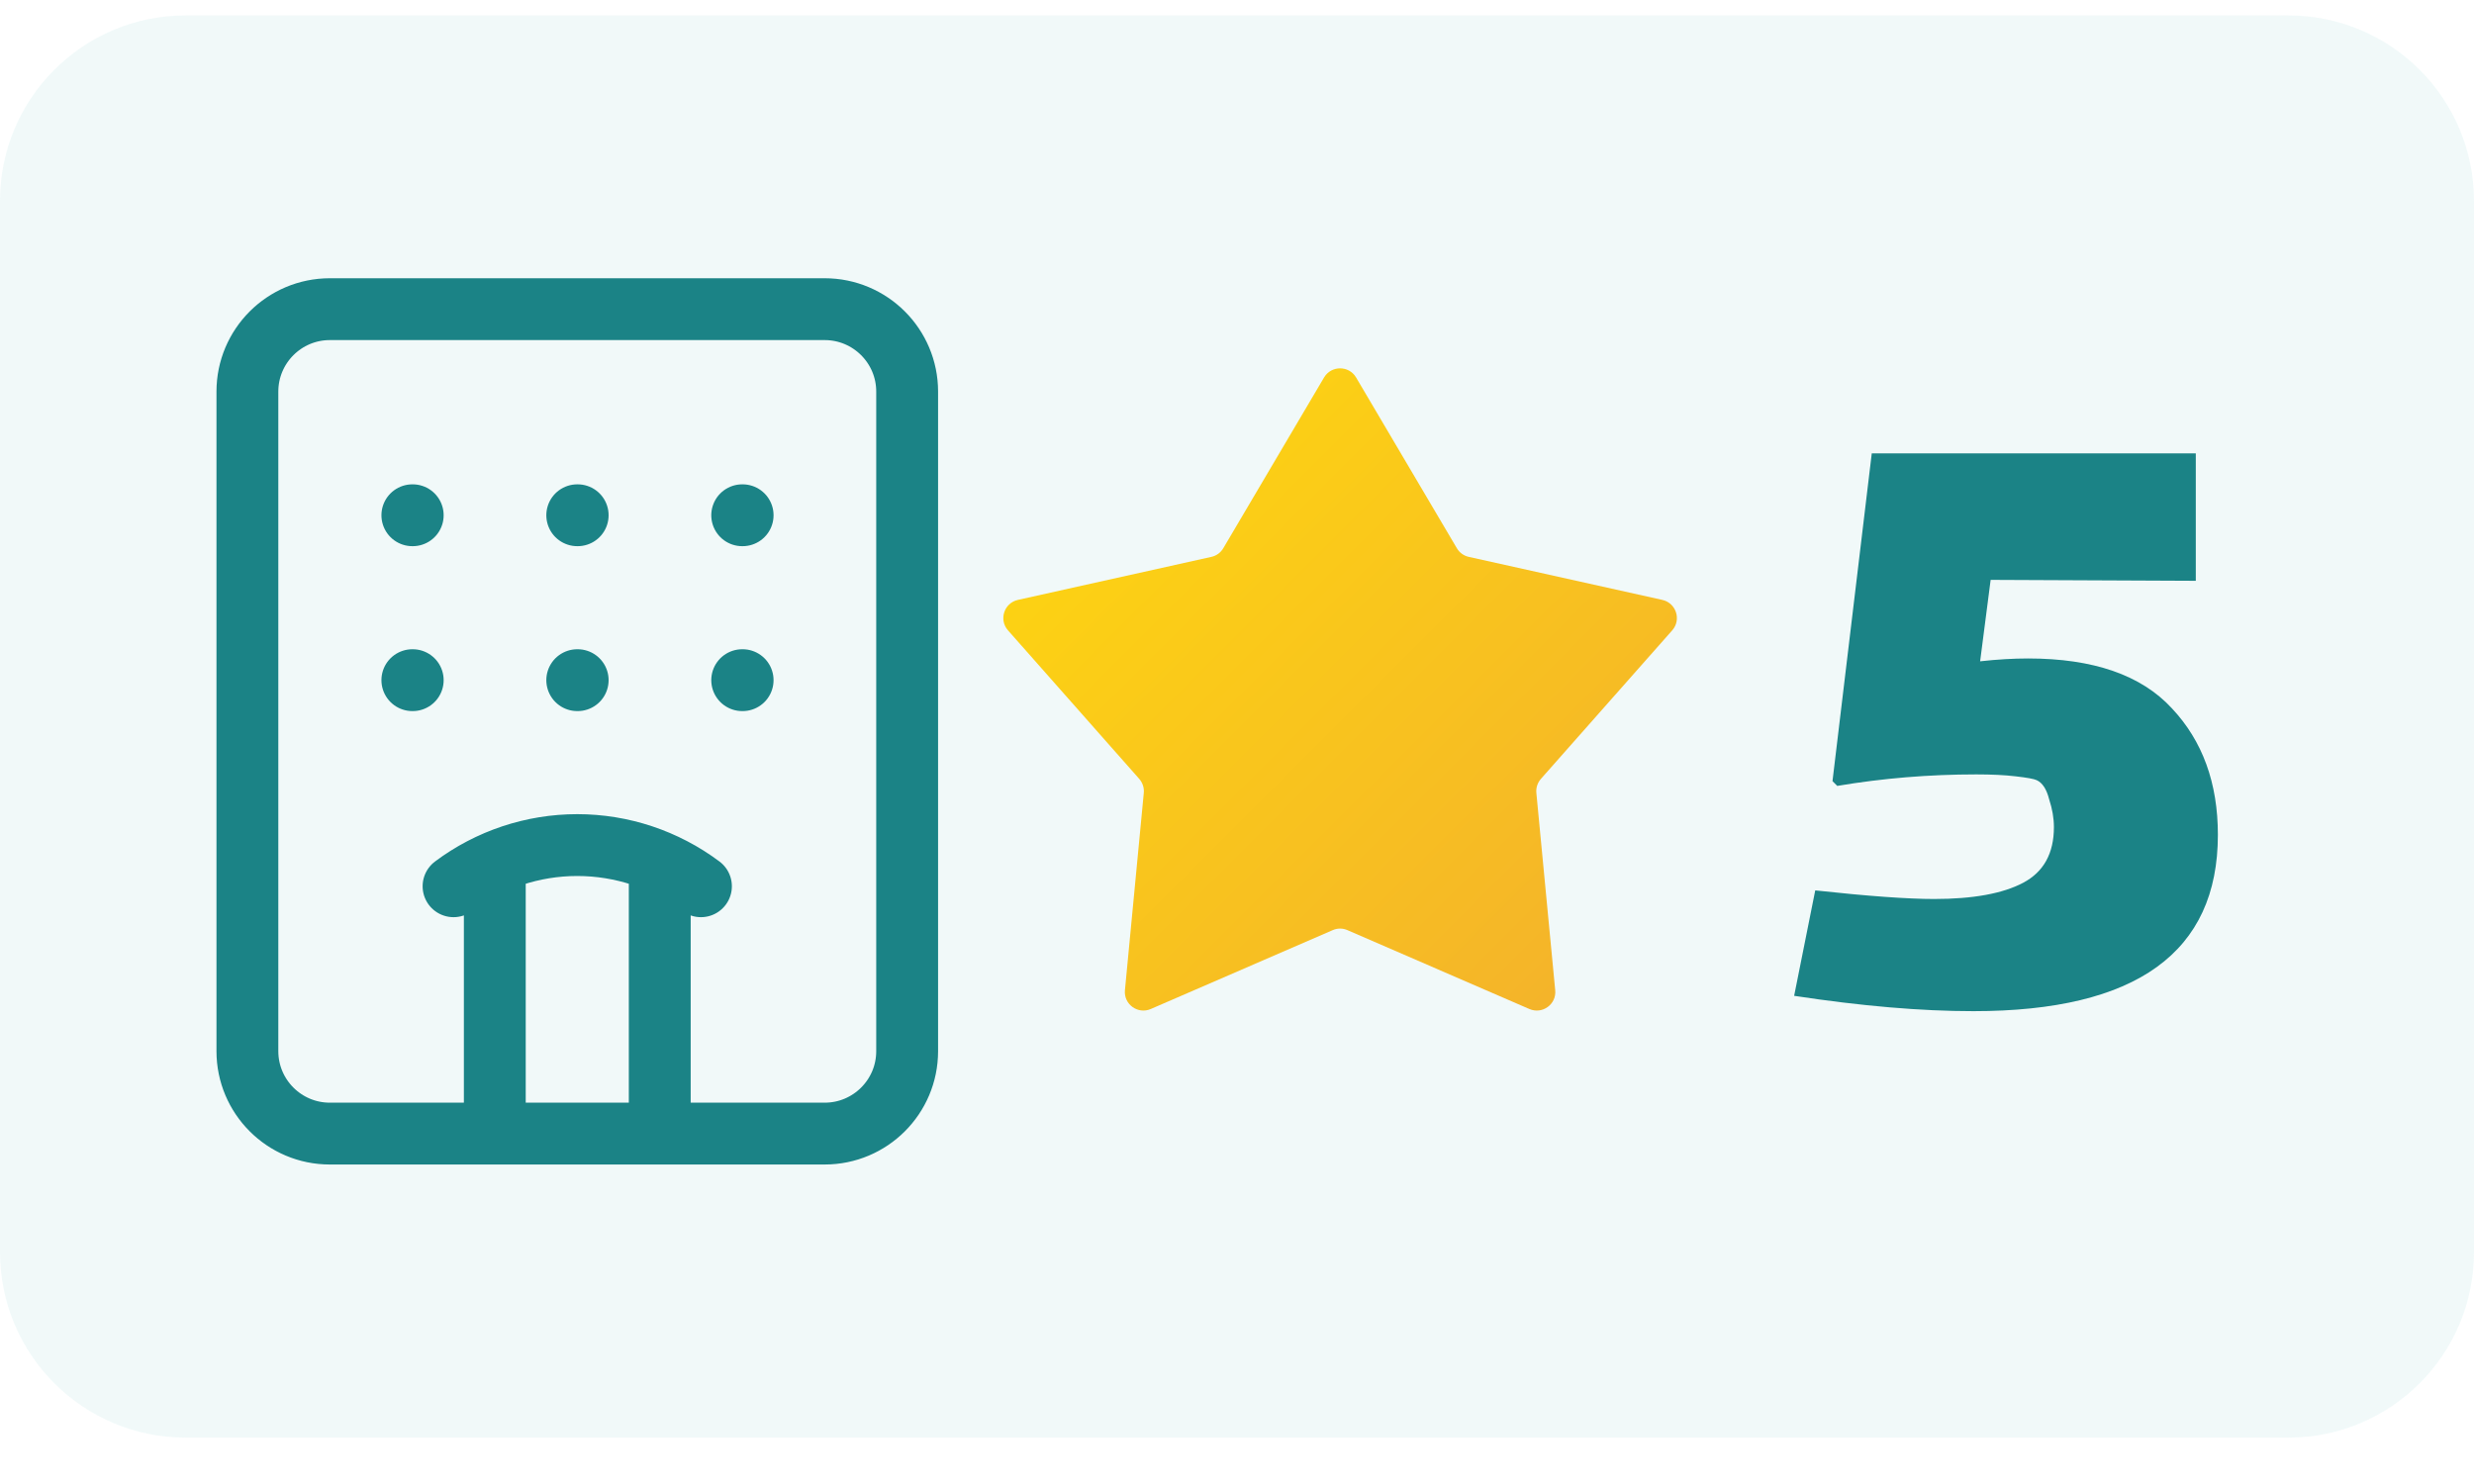
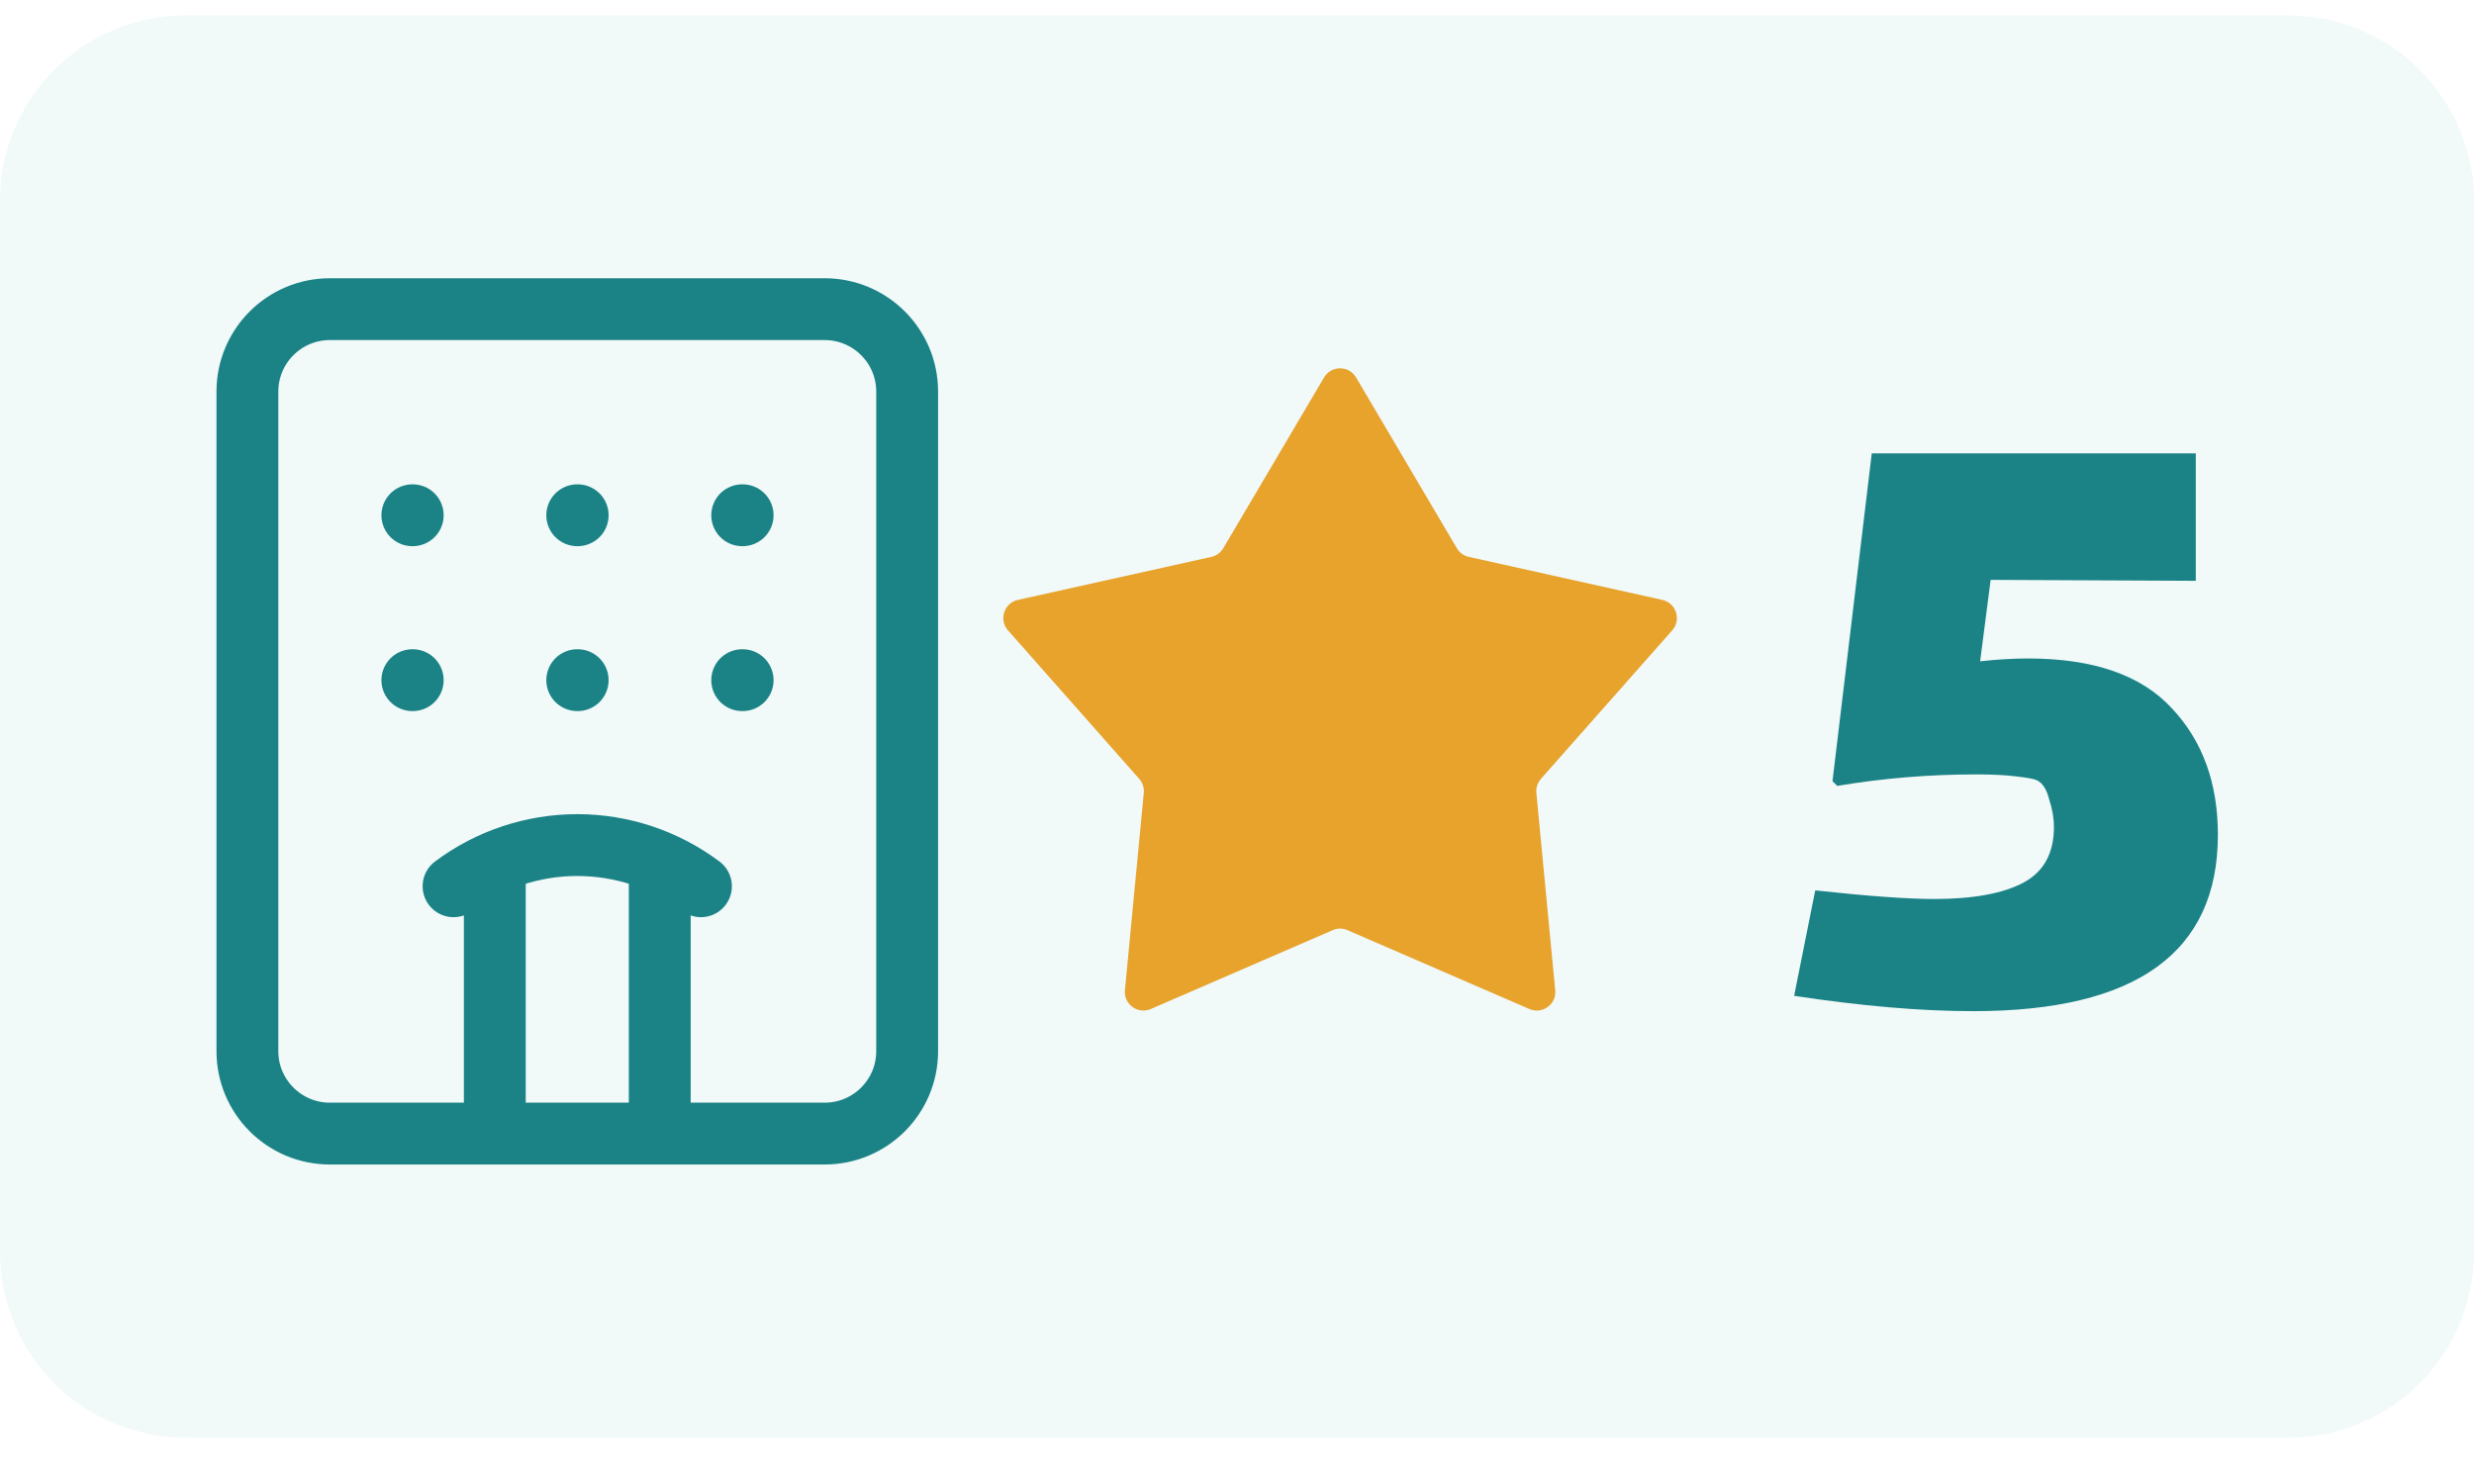
<svg xmlns="http://www.w3.org/2000/svg" width="40" height="24" viewBox="0 0 40 24" fill="none">
  <rect opacity="0.4" y="0.25" width="40" height="23" rx="3" fill="#DCF1F1" />
  <path d="M8 18.333V13.953M9.333 11H9.34M9.333 8.333H9.34M10.667 13.953V18.333M11.333 14.333C10.756 13.901 10.055 13.667 9.333 13.667C8.612 13.667 7.91 13.901 7.333 14.333M12 11H12.007M12 8.333H12.007M6.667 11H6.673M6.667 8.333H6.673M5.333 5H13.333C14.07 5 14.667 5.597 14.667 6.333V17C14.667 17.736 14.07 18.333 13.333 18.333H5.333C4.597 18.333 4 17.736 4 17V6.333C4 5.597 4.597 5 5.333 5Z" stroke="#1B8386" stroke-linecap="round" stroke-linejoin="round" />
  <path d="M21.408 6.104C21.524 5.908 21.809 5.908 21.925 6.104L23.554 8.865C23.596 8.937 23.666 8.988 23.747 9.006L26.877 9.702C27.1 9.752 27.188 10.022 27.037 10.194L24.914 12.596C24.859 12.659 24.832 12.741 24.84 12.823L25.145 16.015C25.167 16.242 24.937 16.409 24.727 16.318L21.786 15.043C21.71 15.009 21.623 15.009 21.547 15.043L18.606 16.318C18.397 16.409 18.167 16.242 18.188 16.015L18.493 12.823C18.501 12.741 18.474 12.659 18.419 12.596L16.297 10.194C16.146 10.022 16.234 9.752 16.457 9.702L19.586 9.006C19.667 8.988 19.737 8.937 19.779 8.865L21.408 6.104Z" fill="url(#paint0_linear_33495_4983)" />
  <path d="M32.79 10.649C33.844 10.649 34.619 10.917 35.115 11.455C35.611 11.982 35.859 12.664 35.859 13.501C35.859 15.402 34.541 16.353 31.906 16.353C31.059 16.353 30.093 16.27 29.008 16.105L29.349 14.4C30.206 14.493 30.847 14.539 31.271 14.539C31.901 14.539 32.382 14.451 32.712 14.276C33.043 14.1 33.208 13.8 33.208 13.377C33.208 13.232 33.182 13.082 33.131 12.927C33.089 12.762 33.022 12.659 32.929 12.617C32.888 12.597 32.774 12.576 32.588 12.555C32.413 12.534 32.201 12.524 31.953 12.524C31.188 12.524 30.439 12.586 29.705 12.71L29.628 12.633L30.263 7.332H35.502V9.393L32.185 9.378L32.015 10.695C32.294 10.664 32.552 10.649 32.79 10.649Z" fill="#1B8386" />
  <defs>
    <linearGradient id="paint0_linear_33495_4983" x1="15.667" y1="5.667" x2="27.667" y2="17.667" gradientUnits="userSpaceOnUse">
-       <stop stop-color="#FFDB0C" />
-       <stop offset="1" stop-color="#F2AC30" />
+       <stop stop-color="#e7a32cff" />
+       <stop offset="1" stop-color="#e7a32cff" />
    </linearGradient>
  </defs>
</svg>
